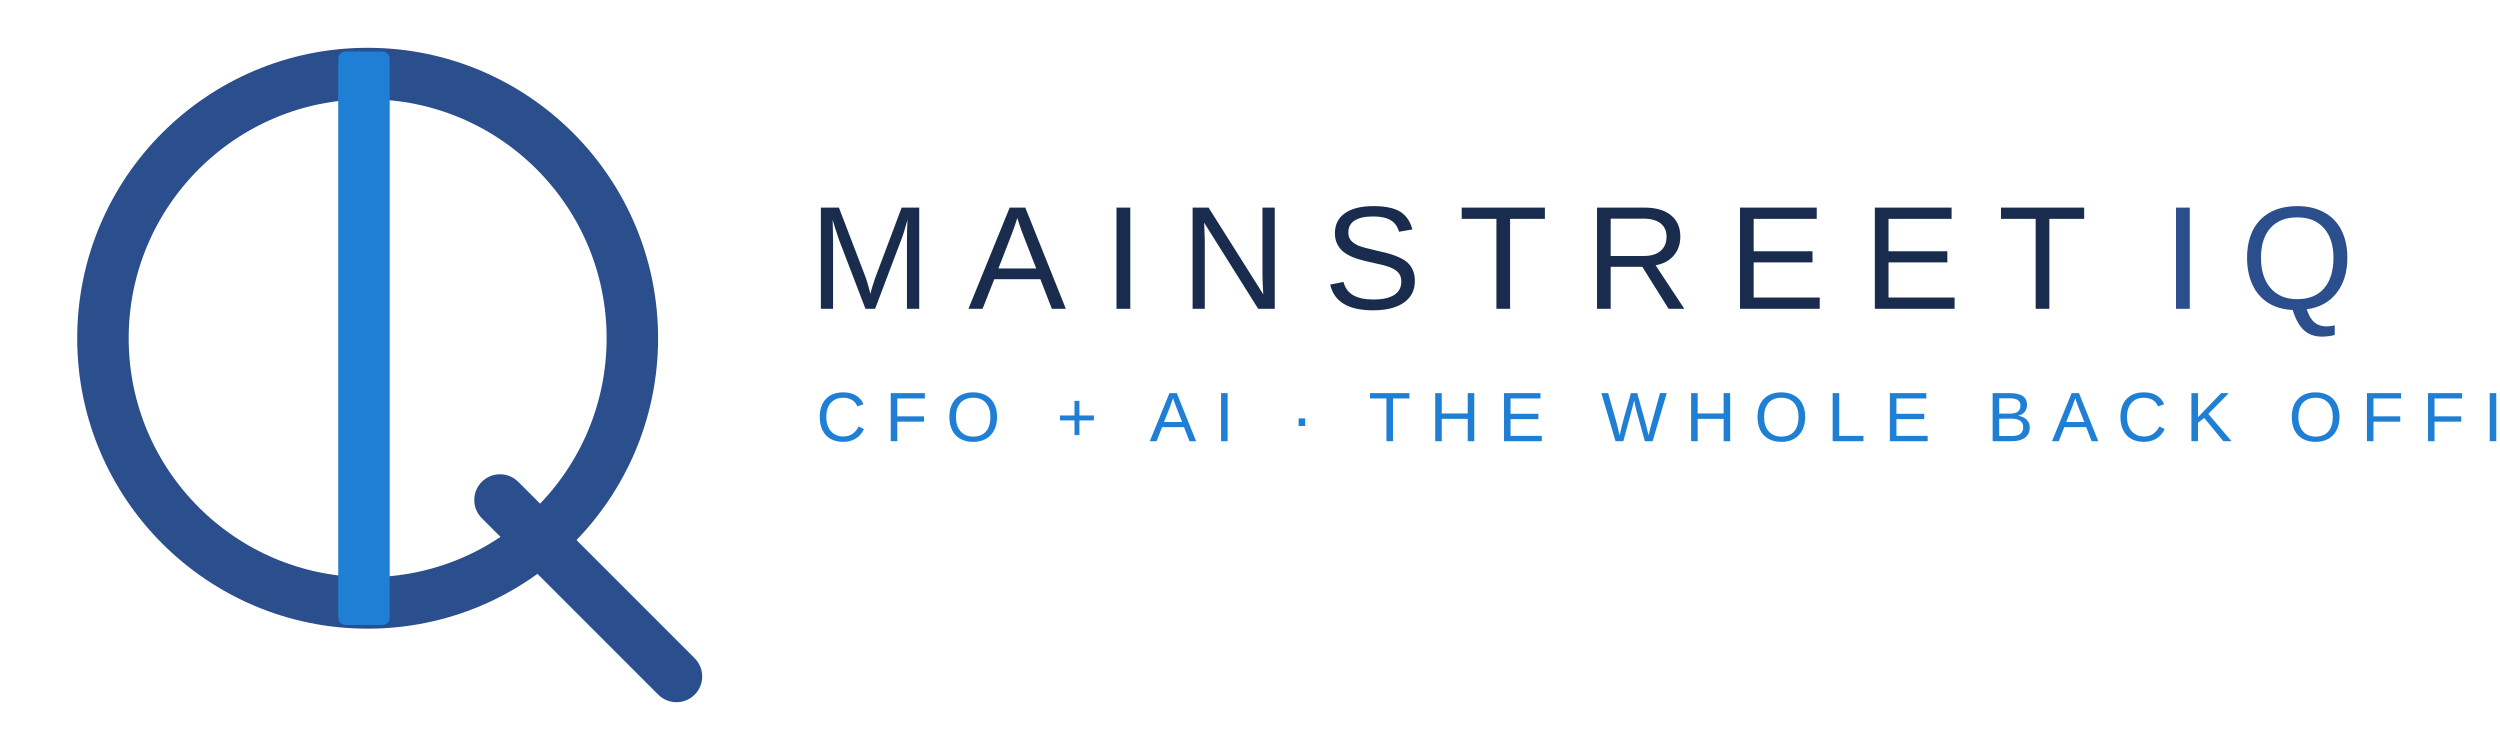
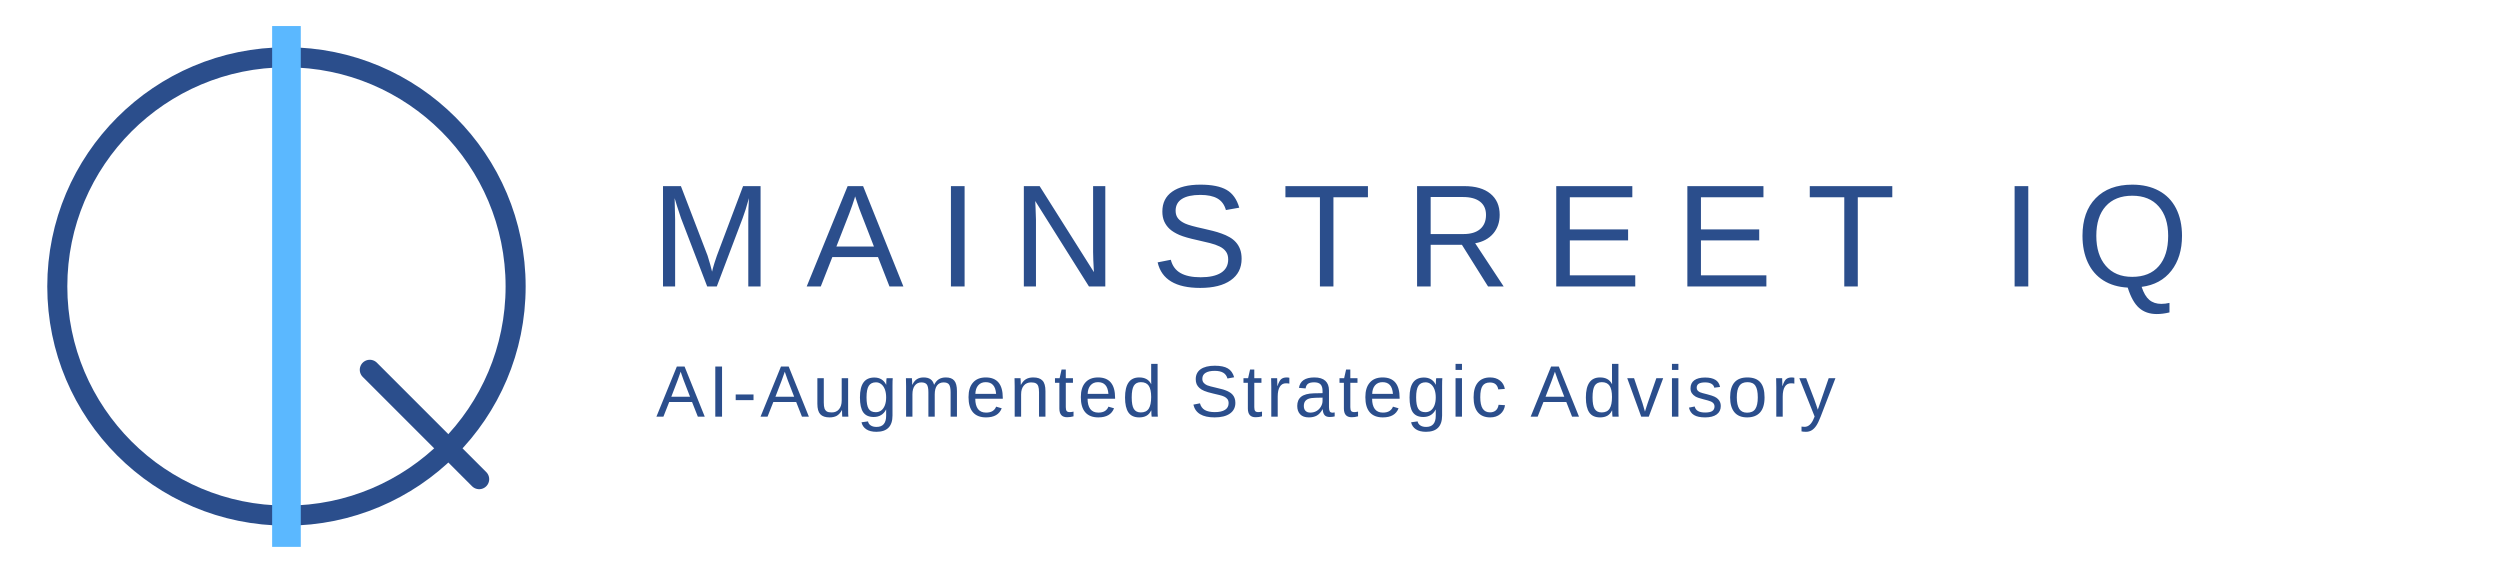
- <svg xmlns="http://www.w3.org/2000/svg" viewBox="0 0 340 100" fill="none">
-   <circle cx="50" cy="46" r="36" stroke="#2B4E8C" stroke-width="7" fill="none" />
-   <line x1="68" y1="68" x2="92" y2="92" stroke="#2B4E8C" stroke-width="7" stroke-linecap="round" />
-   <rect x="46" y="7" width="7" height="78" rx="1" fill="#1E7FD4" />
-   <text x="110" y="42" font-family="'Outfit','Helvetica Neue',Arial,sans-serif" font-size="20" font-weight="300" letter-spacing="5" fill="#1A2C4E">MAINSTREET <tspan fill="#2B4E8C">IQ</tspan>
-   </text>
-   <text x="111" y="60" font-family="'Outfit','Helvetica Neue',Arial,sans-serif" font-size="9.5" font-weight="200" letter-spacing="2.5" fill="#1E7FD4">CFO + AI · THE WHOLE BACK OFFICE</text>
+ <svg xmlns="http://www.w3.org/2000/svg" viewBox="0 0 480 110" fill="none">
+   <circle cx="55" cy="55" r="44" stroke="#2B4E8C" stroke-width="3.85" fill="none" />
+   <line x1="71" y1="71" x2="92" y2="92" stroke="#2B4E8C" stroke-width="3.85" stroke-linecap="round" />
+   <rect x="52.25" y="5" width="5.5" height="100" fill="#5BB8FF" />
+   <text x="125" y="55" font-family="'Outfit','Helvetica Neue',Arial,sans-serif" font-size="28" font-weight="500" letter-spacing="6.5" fill="#2B4E8C">MAINSTREET IQ</text>
+   <text x="126" y="80" font-family="'Outfit','Helvetica Neue',Arial,sans-serif" font-size="14" font-weight="400" letter-spacing="0.7" fill="#2B4E8C">AI-Augmented Strategic Advisory</text>
</svg>
